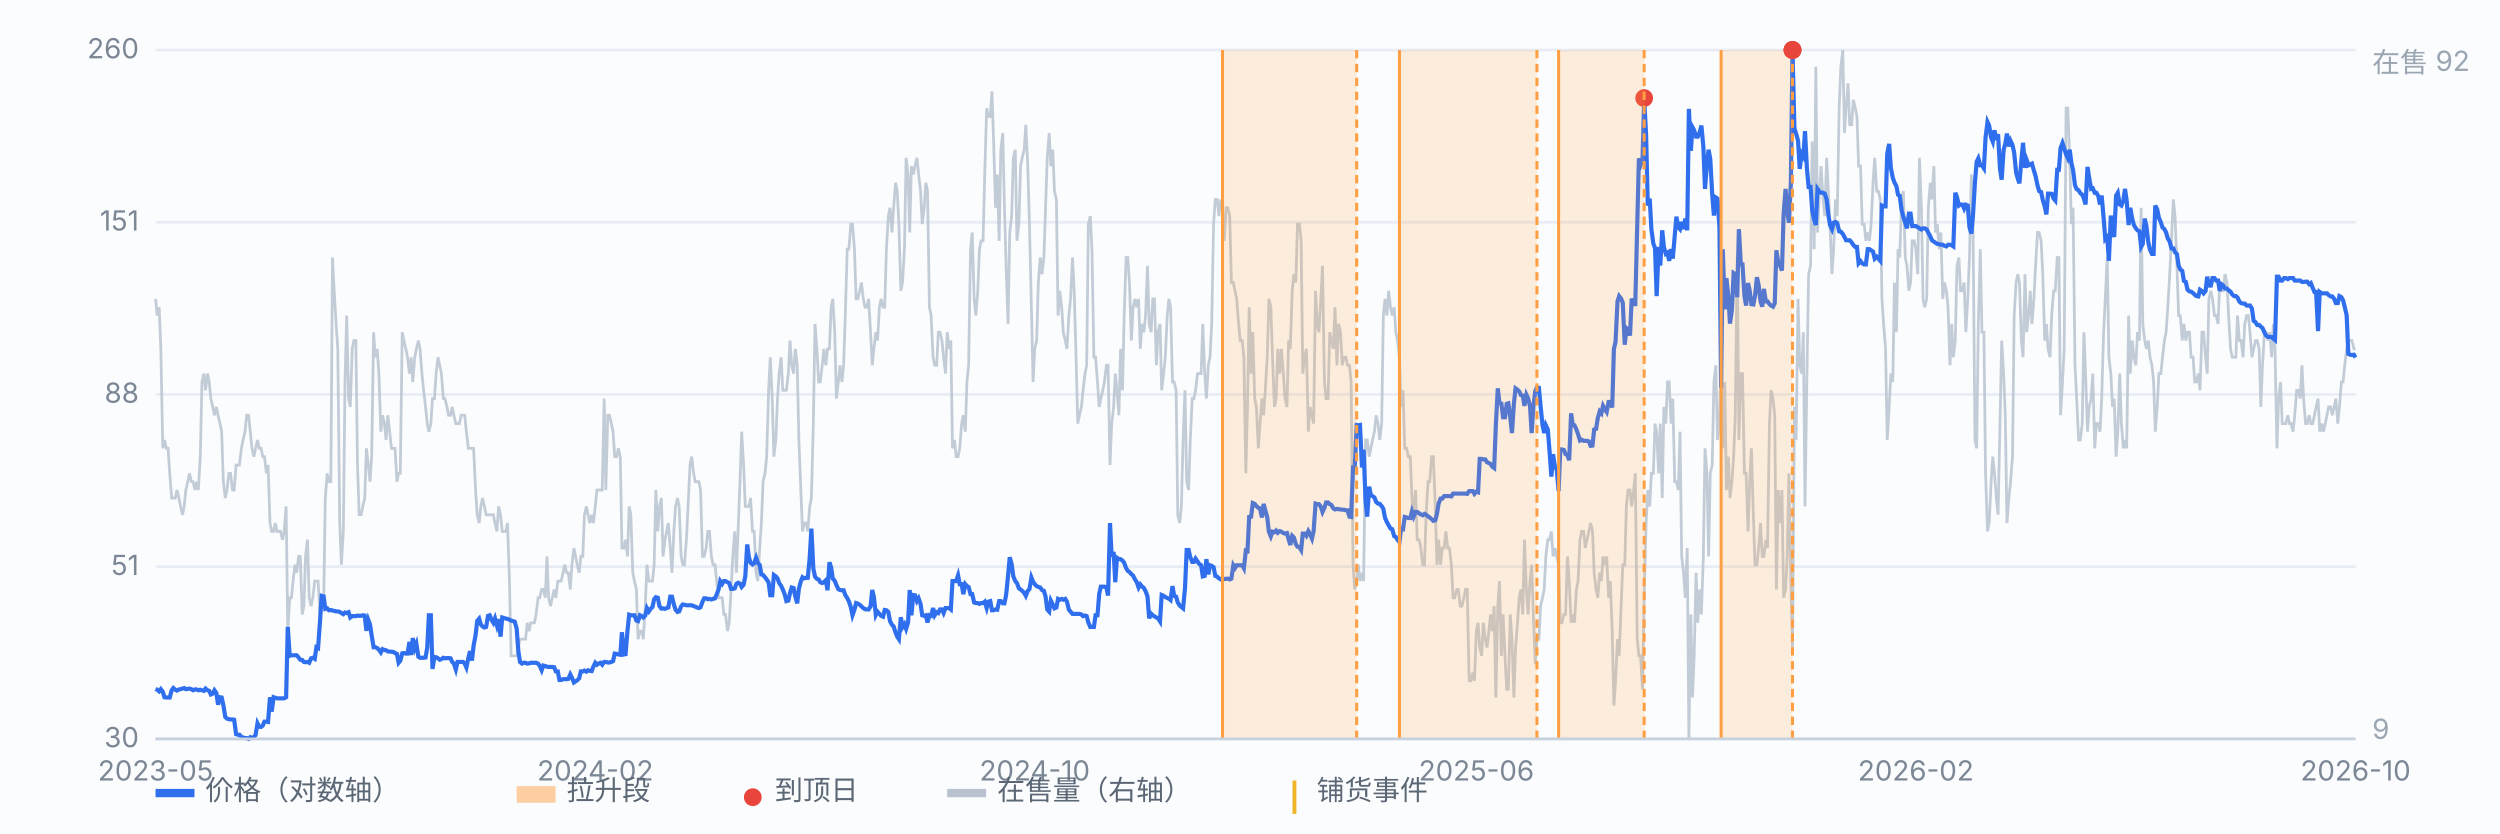
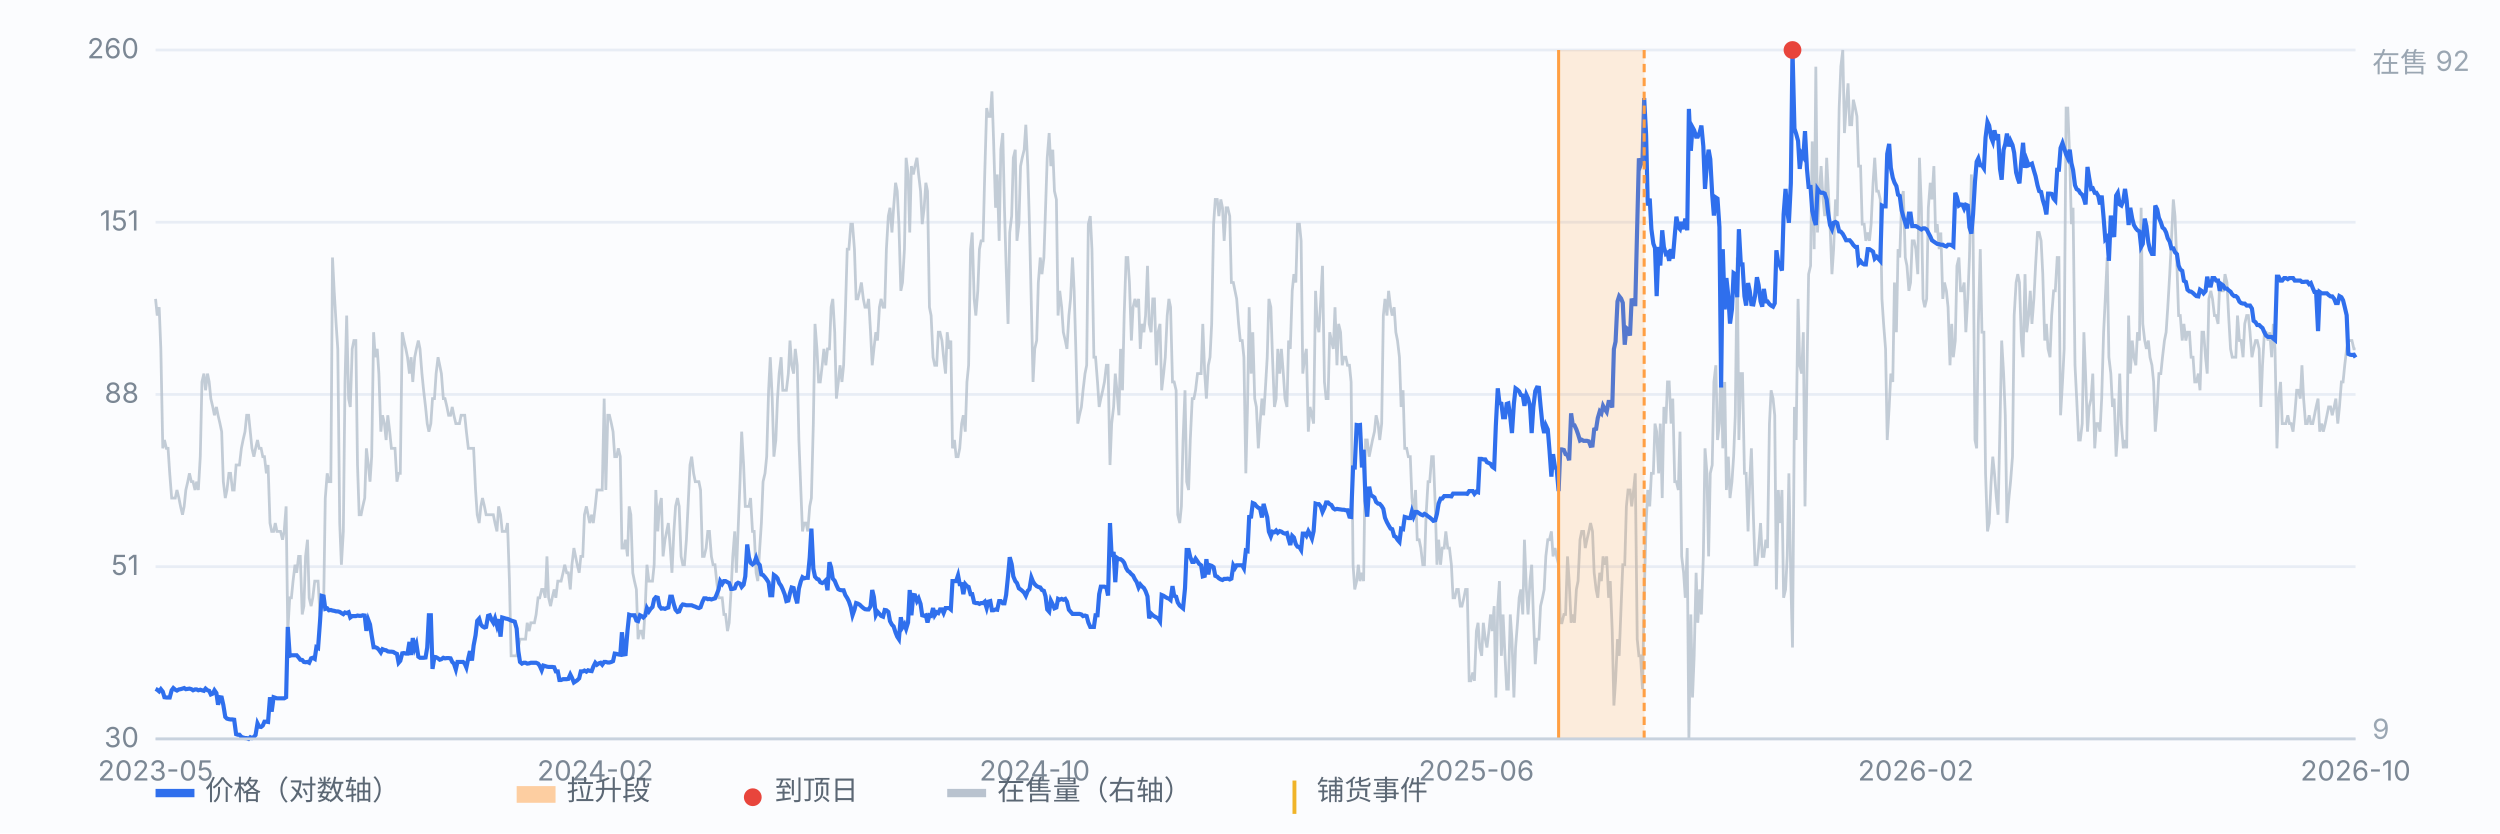
<svg xmlns="http://www.w3.org/2000/svg" viewBox="0 0 900 300" preserveAspectRatio="xMidYMid meet" style="width:100%;max-width:900px;height:auto;display:block" font-family="-apple-system,Segoe UI,Microsoft YaHei,sans-serif" font-size="10">
  <rect x="0" y="0" width="900" height="300" fill="#fbfcfe" />
  <line x1="56" y1="266.0" x2="848" y2="266.0" stroke="#e8edf5" stroke-width="1" />
  <text x="50" y="269.0" text-anchor="end" fill="#7b8794">30</text>
  <line x1="56" y1="204.0" x2="848" y2="204.0" stroke="#e8edf5" stroke-width="1" />
  <text x="50" y="207.0" text-anchor="end" fill="#7b8794">51</text>
  <line x1="56" y1="142.0" x2="848" y2="142.0" stroke="#e8edf5" stroke-width="1" />
  <text x="50" y="145.0" text-anchor="end" fill="#7b8794">88</text>
  <line x1="56" y1="80.0" x2="848" y2="80.0" stroke="#e8edf5" stroke-width="1" />
  <text x="50" y="83.0" text-anchor="end" fill="#7b8794">151</text>
  <line x1="56" y1="18.0" x2="848" y2="18.0" stroke="#e8edf5" stroke-width="1" />
  <text x="50" y="21.0" text-anchor="end" fill="#7b8794">260</text>
  <path d="M56.0 107.6 L56.6 113.6 L57.3 110.6 L57.9 125.6 L58.6 161.4 L59.2 158.4 L59.9 161.4 L60.5 161.4 L61.1 170.4 L61.8 179.3 L62.4 179.3 L63.1 179.3 L63.7 176.4 L64.4 179.3 L65.0 182.3 L65.7 185.3 L66.3 182.3 L66.9 176.4 L67.6 173.4 L68.2 170.4 L68.9 173.4 L69.5 173.4 L70.2 176.4 L70.8 173.4 L71.4 176.4 L72.1 164.4 L72.7 137.5 L73.4 134.5 L74.0 140.5 L74.7 134.5 L75.3 137.5 L75.9 143.5 L76.6 146.5 L77.2 149.5 L77.9 146.5 L78.5 149.5 L79.2 152.5 L79.8 155.4 L80.4 173.4 L81.1 179.3 L81.7 176.4 L82.4 170.4 L83.0 170.4 L83.7 176.4 L84.3 176.4 L85.0 167.4 L85.6 167.4 L86.2 167.4 L86.9 161.4 L87.5 158.4 L88.2 155.4 L88.8 149.5 L89.5 149.5 L90.1 155.4 L90.7 161.4 L91.4 164.4 L92.0 161.4 L92.7 158.4 L93.3 161.4 L94.0 161.4 L94.6 164.4 L95.2 164.4 L95.9 170.4 L96.5 167.4 L97.2 188.3 L97.8 191.3 L98.5 191.3 L99.1 188.3 L99.7 191.3 L100.4 191.3 L101.0 191.3 L101.7 194.3 L102.3 191.3 L103.0 182.3 L103.6 227.2 L104.3 215.2 L104.9 215.2 L105.5 209.2 L106.2 203.3 L106.8 206.2 L107.5 200.3 L108.1 200.3 L108.8 221.2 L109.4 218.2 L110.0 200.3 L110.7 194.3 L111.3 215.2 L112.0 218.2 L112.6 215.2 L113.3 209.2 L113.9 209.2 L114.5 209.2 L115.2 221.2 L115.8 215.2 L116.5 218.2 L117.1 179.3 L117.8 170.4 L118.4 173.4 L119.1 173.4 L119.7 92.7 L120.3 104.7 L121.0 116.6 L121.6 125.6 L122.3 188.3 L122.9 203.3 L123.6 191.3 L124.2 137.5 L124.8 113.6 L125.5 143.5 L126.1 146.5 L126.8 125.6 L127.4 122.6 L128.1 122.6 L128.7 167.4 L129.3 185.3 L130.0 185.3 L130.6 182.3 L131.3 179.3 L131.9 161.4 L132.6 167.4 L133.2 173.4 L133.8 164.4 L134.5 119.6 L135.1 128.6 L135.8 125.6 L136.4 134.5 L137.1 155.4 L137.7 149.5 L138.4 152.5 L139.0 158.4 L139.6 149.5 L140.3 155.4 L140.9 161.4 L141.6 161.4 L142.2 161.4 L142.9 173.4 L143.5 170.4 L144.1 170.4 L144.8 119.6 L145.4 122.6 L146.1 125.6 L146.7 128.6 L147.4 134.5 L148.0 128.6 L148.6 137.5 L149.3 128.6 L149.9 125.6 L150.6 122.6 L151.2 125.6 L151.9 134.5 L152.5 140.5 L153.2 146.5 L153.8 152.5 L154.4 155.4 L155.1 152.5 L155.7 143.5 L156.4 143.5 L157.0 134.5 L157.7 128.6 L158.3 131.5 L158.9 134.5 L159.6 143.5 L160.2 143.5 L160.9 146.5 L161.5 149.5 L162.2 149.5 L162.8 146.5 L163.4 149.5 L164.1 152.5 L164.7 152.5 L165.4 152.5 L166.0 149.5 L166.7 149.5 L167.3 149.5 L167.9 155.4 L168.6 161.4 L169.2 161.4 L169.9 161.4 L170.5 161.4 L171.2 176.4 L171.8 185.3 L172.5 188.3 L173.1 182.3 L173.7 179.3 L174.4 182.3 L175.0 185.3 L175.7 185.3 L176.3 185.3 L177.0 185.3 L177.6 185.3 L178.2 188.3 L178.9 191.3 L179.5 182.3 L180.2 185.3 L180.8 191.3 L181.5 191.3 L182.1 191.3 L182.7 188.3 L183.4 209.2 L184.0 236.1 L184.7 236.1 L185.3 236.1 L186.0 236.1 L186.6 233.1 L187.2 230.1 L187.9 230.1 L188.5 230.1 L189.2 230.1 L189.8 224.2 L190.5 227.2 L191.1 224.2 L191.8 224.2 L192.4 224.2 L193.0 221.2 L193.7 215.2 L194.3 215.2 L195.0 212.2 L195.6 212.2 L196.3 215.2 L196.9 200.3 L197.5 215.2 L198.2 218.2 L198.8 215.2 L199.5 212.2 L200.1 215.2 L200.8 209.2 L201.4 209.2 L202.0 209.2 L202.7 206.2 L203.3 203.3 L204.0 206.2 L204.6 206.2 L205.3 212.2 L205.9 203.3 L206.6 197.3 L207.2 200.3 L207.8 203.3 L208.5 206.2 L209.1 200.3 L209.8 200.3 L210.4 185.3 L211.1 182.3 L211.7 185.3 L212.3 188.3 L213.0 185.3 L213.6 188.3 L214.3 182.3 L214.9 176.4 L215.6 176.4 L216.2 176.4 L216.8 176.4 L217.5 143.5 L218.1 176.4 L218.8 149.5 L219.4 149.5 L220.1 152.5 L220.7 155.4 L221.3 164.4 L222.0 164.4 L222.6 161.4 L223.3 164.4 L223.9 197.3 L224.6 197.3 L225.2 194.3 L225.9 200.3 L226.5 182.3 L227.1 185.3 L227.8 206.2 L228.4 209.2 L229.1 212.2 L229.7 230.1 L230.4 227.2 L231.0 227.2 L231.6 230.1 L232.3 218.2 L232.9 203.3 L233.6 209.2 L234.2 209.2 L234.9 209.2 L235.5 203.3 L236.1 176.4 L236.8 191.3 L237.4 182.3 L238.1 179.3 L238.7 200.3 L239.4 194.3 L240.0 191.3 L240.6 188.3 L241.3 197.3 L241.9 206.2 L242.6 191.3 L243.2 182.3 L243.9 179.3 L244.5 182.3 L245.2 200.3 L245.8 203.3 L246.4 203.3 L247.1 194.3 L247.7 182.3 L248.4 167.4 L249.0 164.4 L249.7 170.4 L250.3 173.4 L250.9 173.4 L251.6 173.4 L252.2 176.4 L252.9 200.3 L253.5 200.3 L254.2 197.3 L254.8 191.3 L255.4 191.3 L256.1 200.3 L256.7 203.3 L257.4 203.3 L258.0 209.2 L258.7 215.2 L259.3 215.2 L260.0 215.2 L260.6 221.2 L261.2 221.2 L261.9 227.2 L262.5 224.2 L263.2 212.2 L263.8 200.3 L264.5 191.3 L265.1 206.2 L265.7 191.3 L266.4 173.4 L267.0 155.4 L267.7 167.4 L268.3 182.3 L269.0 182.3 L269.6 182.3 L270.2 179.3 L270.9 191.3 L271.5 191.3 L272.2 206.2 L272.8 209.2 L273.5 197.3 L274.1 188.3 L274.7 173.4 L275.4 170.4 L276.0 164.4 L276.7 140.5 L277.3 128.6 L278.0 143.5 L278.6 164.4 L279.3 158.4 L279.9 143.5 L280.5 134.5 L281.2 128.6 L281.8 140.5 L282.5 140.5 L283.1 140.5 L283.8 134.5 L284.4 122.6 L285.0 131.5 L285.7 134.5 L286.3 125.6 L287.0 131.5 L287.6 158.4 L288.3 176.4 L288.9 191.3 L289.5 188.3 L290.2 188.3 L290.8 191.3 L291.5 182.3 L292.1 179.3 L292.8 152.5 L293.4 116.6 L294.1 125.6 L294.7 137.5 L295.3 137.5 L296.0 131.5 L296.6 125.6 L297.3 131.5 L297.9 125.6 L298.6 125.6 L299.2 110.6 L299.8 107.6 L300.5 119.6 L301.1 143.5 L301.8 137.5 L302.4 131.5 L303.1 137.5 L303.7 131.5 L304.3 113.6 L305.0 89.7 L305.6 89.7 L306.3 80.7 L306.9 80.7 L307.6 89.7 L308.2 107.6 L308.8 107.6 L309.5 104.7 L310.1 101.7 L310.8 107.6 L311.4 110.6 L312.1 110.6 L312.7 107.6 L313.4 119.6 L314.0 131.5 L314.6 125.6 L315.3 119.6 L315.9 122.6 L316.6 110.6 L317.2 107.6 L317.9 110.6 L318.5 110.6 L319.1 89.7 L319.8 77.8 L320.4 74.8 L321.1 83.7 L321.7 74.8 L322.4 65.8 L323.0 68.8 L323.6 80.7 L324.3 104.7 L324.9 101.7 L325.6 89.7 L326.2 56.8 L326.9 62.8 L327.5 83.7 L328.1 59.8 L328.8 62.8 L329.4 59.8 L330.1 56.8 L330.7 62.8 L331.4 68.8 L332.0 80.7 L332.7 74.8 L333.3 65.8 L333.9 68.8 L334.6 110.6 L335.2 113.6 L335.9 128.6 L336.5 131.5 L337.2 131.5 L337.8 119.6 L338.4 119.6 L339.1 122.6 L339.7 128.6 L340.4 134.5 L341.0 119.6 L341.7 125.6 L342.3 122.6 L342.9 161.4 L343.6 158.4 L344.2 164.4 L344.9 164.4 L345.5 161.4 L346.2 152.5 L346.8 149.5 L347.5 155.4 L348.1 137.5 L348.7 131.5 L349.4 89.7 L350.0 83.7 L350.7 107.6 L351.3 113.6 L352.0 104.7 L352.6 89.7 L353.2 86.7 L353.9 86.7 L354.5 62.8 L355.2 38.9 L355.8 41.9 L356.5 41.9 L357.1 32.9 L357.7 50.9 L358.4 74.8 L359.0 62.8 L359.7 86.7 L360.3 53.9 L361.0 47.9 L361.6 74.8 L362.2 95.7 L362.9 116.6 L363.5 83.7 L364.2 77.8 L364.8 56.8 L365.5 53.9 L366.1 86.7 L366.8 80.7 L367.4 59.8 L368.0 56.8 L368.7 53.9 L369.3 44.9 L370.0 59.8 L370.6 80.7 L371.3 110.6 L371.9 137.5 L372.5 125.6 L373.2 122.6 L373.8 101.7 L374.5 92.7 L375.1 98.7 L375.8 92.7 L376.4 74.8 L377.0 56.8 L377.7 47.9 L378.3 59.8 L379.0 53.9 L379.6 68.8 L380.3 71.8 L380.9 113.6 L381.5 104.7 L382.2 110.6 L382.8 119.6 L383.5 122.6 L384.1 125.6 L384.8 113.6 L385.4 107.6 L386.1 92.7 L386.7 104.7 L387.3 125.6 L388.0 152.5 L388.6 149.5 L389.3 146.5 L389.9 140.5 L390.6 134.5 L391.2 131.5 L391.8 80.7 L392.5 77.8 L393.1 89.7 L393.8 128.6 L394.4 128.6 L395.1 137.5 L395.7 146.5 L396.3 143.5 L397.0 140.5 L397.6 137.5 L398.3 131.5 L398.9 131.5 L399.6 167.4 L400.2 152.5 L400.9 146.5 L401.5 134.5 L402.1 140.5 L402.8 149.5 L403.4 125.6 L404.1 140.5 L404.7 113.6 L405.4 92.7 L406.0 92.7 L406.6 101.7 L407.3 122.6 L407.9 110.6 L408.6 107.6 L409.2 110.6 L409.9 107.6 L410.5 125.6 L411.1 116.6 L411.8 119.6 L412.4 113.6 L413.1 95.7 L413.7 116.6 L414.4 119.6 L415.0 107.6 L415.6 107.6 L416.3 131.5 L416.9 119.6 L417.6 116.6 L418.2 140.5 L418.9 134.5 L419.5 128.6 L420.2 113.6 L420.8 107.6 L421.4 110.6 L422.1 137.5 L422.7 137.5 L423.4 140.5 L424.0 185.3 L424.7 188.3 L425.3 182.3 L425.9 158.4 L426.6 140.5 L427.2 173.4 L427.9 176.4 L428.5 158.4 L429.2 143.5 L429.8 143.5 L430.4 140.5 L431.1 134.5 L431.7 134.5 L432.4 134.5 L433.0 116.6 L433.7 134.5 L434.3 143.5 L435.0 131.5 L435.6 128.6 L436.2 116.6 L436.9 80.7 L437.5 71.8 L438.2 71.8 L438.8 77.8 L439.5 71.8 L440.1 74.8 L440.7 86.7 L441.4 74.8 L442.0 74.8 L442.7 77.8 L443.3 101.7 L444.0 101.7 L444.6 104.7 L445.2 107.6 L445.9 116.6 L446.5 122.6 L447.2 122.6 L447.8 128.6 L448.5 170.4 L449.1 146.5 L449.7 110.6 L450.4 134.5 L451.0 119.6 L451.7 143.5 L452.3 146.5 L453.0 161.4 L453.6 152.5 L454.3 143.5 L454.9 149.5 L455.5 140.5 L456.2 128.6 L456.8 107.6 L457.5 110.6 L458.1 128.6 L458.8 146.5 L459.4 143.5 L460.0 125.6 L460.7 134.5 L461.3 125.6 L462.0 134.5 L462.6 143.5 L463.3 146.5 L463.9 122.6 L464.5 125.6 L465.2 104.7 L465.8 98.7 L466.5 101.7 L467.1 80.7 L467.8 80.7 L468.4 86.7 L469.0 134.5 L469.7 128.6 L470.3 125.6 L471.0 155.4 L471.6 146.5 L472.3 149.5 L472.9 152.5 L473.6 104.7 L474.2 116.6 L474.8 119.6 L475.5 107.6 L476.1 95.7 L476.8 137.5 L477.4 143.5 L478.1 143.5 L478.7 119.6 L479.3 122.6 L480.0 125.6 L480.6 110.6 L481.3 131.5 L481.9 116.6 L482.6 119.6 L483.2 131.5 L483.8 128.6 L484.5 128.6 L485.1 131.5 L485.8 131.5 L486.4 137.5 L487.1 203.3 L487.7 212.2 L488.4 209.2 L489.0 203.3 L489.6 209.2 L490.3 206.2 L490.9 209.2 L491.6 158.4 L492.2 158.4 L492.9 164.4 L493.5 161.4 L494.1 158.4 L494.8 155.4 L495.4 149.5 L496.1 152.5 L496.7 158.4 L497.4 152.5 L498.0 113.6 L498.6 107.6 L499.3 113.6 L499.9 104.7 L500.6 110.6 L501.2 113.6 L501.9 110.6 L502.5 119.6 L503.1 122.6 L503.8 128.6 L504.4 146.5 L505.1 140.5 L505.7 161.4 L506.4 161.4 L507.0 164.4 L507.7 164.4 L508.3 179.3 L508.9 185.3 L509.6 176.4 L510.2 194.3 L510.9 194.3 L511.5 197.3 L512.2 203.3 L512.8 203.3 L513.4 185.3 L514.1 173.4 L514.7 173.4 L515.4 164.4 L516.0 164.4 L516.7 182.3 L517.3 203.3 L517.9 194.3 L518.6 203.3 L519.2 197.3 L519.9 197.3 L520.5 191.3 L521.2 197.3 L521.8 197.3 L522.5 203.3 L523.1 215.2 L523.7 215.2 L524.4 212.2 L525.0 212.2 L525.7 218.2 L526.3 218.2 L527.0 215.2 L527.6 212.2 L528.2 212.2 L528.9 245.1 L529.5 245.1 L530.2 242.1 L530.8 245.1 L531.5 227.2 L532.1 224.2 L532.7 233.1 L533.4 236.1 L534.0 224.2 L534.7 230.1 L535.3 233.1 L536.0 227.2 L536.6 221.2 L537.2 227.2 L537.9 218.2 L538.5 251.1 L539.2 218.2 L539.8 209.2 L540.5 236.1 L541.1 221.2 L541.8 236.1 L542.4 248.1 L543.0 248.1 L543.7 221.2 L544.3 230.1 L545.0 251.1 L545.6 233.1 L546.3 224.2 L546.9 215.2 L547.5 212.2 L548.2 221.2 L548.8 194.3 L549.5 212.2 L550.1 221.2 L550.8 209.2 L551.4 203.3 L552.0 221.2 L552.7 239.1 L553.3 230.1 L554.0 230.1 L554.6 218.2 L555.3 215.2 L555.9 212.2 L556.5 200.3 L557.2 194.3 L557.8 194.3 L558.5 191.3 L559.1 200.3 L559.8 197.3 L560.4 200.3 L561.1 203.3 L561.7 224.2 L562.3 224.2 L563.0 221.2 L563.6 221.2 L564.3 200.3 L564.9 209.2 L565.6 224.2 L566.2 221.2 L566.8 224.2 L567.5 212.2 L568.1 209.2 L568.8 194.3 L569.4 191.3 L570.1 191.3 L570.7 197.3 L571.3 194.3 L572.0 191.3 L572.6 188.3 L573.3 191.3 L573.9 206.2 L574.6 212.2 L575.2 215.2 L575.9 206.2 L576.5 209.2 L577.1 200.3 L577.8 203.3 L578.4 200.3 L579.1 215.2 L579.7 209.2 L580.4 227.2 L581.0 254.0 L581.6 245.1 L582.3 230.1 L582.9 236.1 L583.6 218.2 L584.2 203.3 L584.9 203.3 L585.5 182.3 L586.1 176.4 L586.8 176.4 L587.4 182.3 L588.1 176.4 L588.7 170.4 L589.4 230.1 L590.0 236.1 L590.6 236.1 L591.3 248.1 L591.9 215.2 L592.6 188.3 L593.2 176.4 L593.9 182.3 L594.5 170.4 L595.2 170.4 L595.8 152.5 L596.4 155.4 L597.1 170.4 L597.7 152.5 L598.4 179.3 L599.0 146.5 L599.7 152.5 L600.3 137.5 L600.9 137.5 L601.6 152.5 L602.2 143.5 L602.9 173.4 L603.5 173.4 L604.2 176.4 L604.8 155.4 L605.4 200.3 L606.1 206.2 L606.7 215.2 L607.4 197.3 L608.0 266.0 L608.7 221.2 L609.3 251.1 L609.9 236.1 L610.6 206.2 L611.2 224.2 L611.9 212.2 L612.5 221.2 L613.2 200.3 L613.8 161.4 L614.5 170.4 L615.1 200.3 L615.7 170.4 L616.4 167.4 L617.0 137.5 L617.7 131.5 L618.3 158.4 L619.0 152.5 L619.6 125.6 L620.2 161.4 L620.9 137.5 L621.5 176.4 L622.2 164.4 L622.8 179.3 L623.5 173.4 L624.1 164.4 L624.7 149.5 L625.4 92.7 L626.0 158.4 L626.7 134.5 L627.3 134.5 L628.0 170.4 L628.6 170.4 L629.3 191.3 L629.9 173.4 L630.5 161.4 L631.2 185.3 L631.8 203.3 L632.5 203.3 L633.1 197.3 L633.8 188.3 L634.4 200.3 L635.0 200.3 L635.7 194.3 L636.3 197.3 L637.0 152.5 L637.6 140.5 L638.3 143.5 L638.9 149.5 L639.5 212.2 L640.2 176.4 L640.8 188.3 L641.5 176.4 L642.1 215.2 L642.8 212.2 L643.4 200.3 L644.0 170.4 L644.7 209.2 L645.3 233.1 L646.0 146.5 L646.6 158.4 L647.3 107.6 L647.9 131.5 L648.6 134.5 L649.2 119.6 L649.8 182.3 L650.5 134.5 L651.1 98.7 L651.8 95.7 L652.4 50.9 L653.1 89.7 L653.7 24.0 L654.3 83.7 L655.0 68.8 L655.6 59.8 L656.3 71.8 L656.9 77.8 L657.6 56.8 L658.2 68.8 L658.8 80.7 L659.5 98.7 L660.1 89.7 L660.8 71.8 L661.4 77.8 L662.1 38.9 L662.7 24.0 L663.4 18.0 L664.0 47.9 L664.6 38.9 L665.3 30.0 L665.9 44.9 L666.6 44.9 L667.2 35.9 L667.9 38.9 L668.5 41.9 L669.1 59.8 L669.8 59.8 L670.4 80.7 L671.1 80.7 L671.7 86.7 L672.4 83.7 L673.0 86.7 L673.6 80.7 L674.3 65.8 L674.9 56.8 L675.6 68.8 L676.2 68.8 L676.9 71.8 L677.5 107.6 L678.1 116.6 L678.8 125.6 L679.4 158.4 L680.1 146.5 L680.7 134.5 L681.4 137.5 L682.0 101.7 L682.7 119.6 L683.3 89.7 L683.9 92.7 L684.6 71.8 L685.2 68.8 L685.9 92.7 L686.5 95.7 L687.2 104.7 L687.8 101.7 L688.4 86.7 L689.1 86.7 L689.7 89.7 L690.4 98.7 L691.0 56.8 L691.7 74.8 L692.3 107.6 L692.9 110.6 L693.6 107.6 L694.2 74.8 L694.9 65.8 L695.5 71.8 L696.2 59.8 L696.8 83.7 L697.4 80.7 L698.1 89.7 L698.7 83.7 L699.4 107.6 L700.0 101.7 L700.7 104.7 L701.3 110.6 L702.0 131.5 L702.6 116.6 L703.2 128.6 L703.9 122.6 L704.5 95.7 L705.2 92.7 L705.8 104.7 L706.5 104.7 L707.1 101.7 L707.7 119.6 L708.4 107.6 L709.0 92.7 L709.7 62.8 L710.3 83.7 L711.0 158.4 L711.6 161.4 L712.2 116.6 L712.9 89.7 L713.5 119.6 L714.2 119.6 L714.8 170.4 L715.5 191.3 L716.1 188.3 L716.8 173.4 L717.4 164.4 L718.0 170.4 L718.7 179.3 L719.3 185.3 L720.0 152.5 L720.6 122.6 L721.3 134.5 L721.9 149.5 L722.5 188.3 L723.2 179.3 L723.8 173.4 L724.5 164.4 L725.1 113.6 L725.8 101.7 L726.4 98.7 L727.0 101.7 L727.7 122.6 L728.3 128.6 L729.0 98.7 L729.6 119.6 L730.3 113.6 L730.9 104.7 L731.5 116.6 L732.2 107.6 L732.8 95.7 L733.5 83.7 L734.1 83.7 L734.8 86.7 L735.4 98.7 L736.1 122.6 L736.7 116.6 L737.3 125.6 L738.0 128.6 L738.6 113.6 L739.3 104.7 L739.9 104.7 L740.6 92.7 L741.2 92.7 L741.8 149.5 L742.5 137.5 L743.1 125.6 L743.8 38.9 L744.4 38.9 L745.1 56.8 L745.7 80.7 L746.3 74.8 L747.0 131.5 L747.6 143.5 L748.3 158.4 L748.9 158.4 L749.6 152.5 L750.2 119.6 L750.8 134.5 L751.5 155.4 L752.1 146.5 L752.8 143.5 L753.4 134.5 L754.1 161.4 L754.7 152.5 L755.4 152.5 L756.0 155.4 L756.6 143.5 L757.3 119.6 L757.9 107.6 L758.6 92.7 L759.2 128.6 L759.9 134.5 L760.5 146.5 L761.1 143.5 L761.8 164.4 L762.4 155.4 L763.1 134.5 L763.7 152.5 L764.4 161.4 L765.0 158.4 L765.6 161.4 L766.3 113.6 L766.9 134.5 L767.6 122.6 L768.2 128.6 L768.9 131.5 L769.5 119.6 L770.2 122.6 L770.8 74.8 L771.4 116.6 L772.1 122.6 L772.7 125.6 L773.4 122.6 L774.0 128.6 L774.7 131.5 L775.3 137.5 L775.9 155.4 L776.6 146.5 L777.2 134.5 L777.9 134.5 L778.5 128.6 L779.2 122.6 L779.8 119.6 L780.4 110.6 L781.1 98.7 L781.7 86.7 L782.4 71.8 L783.0 77.8 L783.7 95.7 L784.3 113.6 L784.9 113.6 L785.6 122.6 L786.2 116.6 L786.9 122.6 L787.5 119.6 L788.2 119.6 L788.8 128.6 L789.5 128.6 L790.1 137.5 L790.7 137.5 L791.4 134.5 L792.0 140.5 L792.7 119.6 L793.3 119.6 L794.0 128.6 L794.6 134.5 L795.2 107.6 L795.9 104.7 L796.5 107.6 L797.2 113.6 L797.8 113.6 L798.5 116.6 L799.1 101.7 L799.7 104.7 L800.4 104.7 L801.0 98.7 L801.7 101.7 L802.3 113.6 L803.0 125.6 L803.6 128.6 L804.3 128.6 L804.9 128.6 L805.5 113.6 L806.2 122.6 L806.8 122.6 L807.5 128.6 L808.1 116.6 L808.8 113.6 L809.4 113.6 L810.0 119.6 L810.7 128.6 L811.3 125.6 L812.0 122.6 L812.6 122.6 L813.3 125.6 L813.9 146.5 L814.5 131.5 L815.2 119.6 L815.8 119.6 L816.5 122.6 L817.1 119.6 L817.8 128.6 L818.4 116.6 L819.0 125.6 L819.7 161.4 L820.3 143.5 L821.0 137.5 L821.6 152.5 L822.3 152.5 L822.9 152.5 L823.6 149.5 L824.2 152.5 L824.8 152.5 L825.5 155.4 L826.1 149.5 L826.8 140.5 L827.4 140.5 L828.1 143.5 L828.7 131.5 L829.3 143.5 L830.0 152.5 L830.6 152.5 L831.3 149.5 L831.9 152.5 L832.6 152.5 L833.2 149.5 L833.8 146.5 L834.5 143.5 L835.1 155.4 L835.8 152.5 L836.4 155.4 L837.1 152.5 L837.7 149.5 L838.3 146.5 L839.0 146.5 L839.6 149.5 L840.3 146.5 L840.9 143.5 L841.6 152.5 L842.2 146.5 L842.9 137.5 L843.5 137.5 L844.1 131.5 L844.8 125.6 L845.4 122.6 L846.1 122.6 L846.7 122.6 L847.4 125.6 L848.0 125.6" fill="none" stroke="#b9c3cf" stroke-width="1" opacity="0.85" />
  <text x="854" y="26" fill="#9aa6b2">在售 92</text>
  <text x="854" y="266" fill="#9aa6b2">9</text>
  <path d="M56.0 248.0 L56.6 248.3 L57.3 248.9 L57.9 248.1 L58.6 249.0 L59.2 251.0 L59.9 251.1 L60.5 251.1 L61.1 251.1 L61.8 248.5 L62.4 247.7 L63.1 248.3 L63.7 248.6 L64.4 248.2 L65.0 248.1 L65.7 247.9 L66.3 247.7 L66.9 248.1 L67.6 248.0 L68.2 247.9 L68.9 248.1 L69.5 248.5 L70.2 248.2 L70.8 248.2 L71.4 248.5 L72.1 248.3 L72.7 248.5 L73.4 248.7 L74.0 247.9 L74.7 248.5 L75.3 248.7 L75.9 250.0 L76.6 249.7 L77.2 248.5 L77.9 249.5 L78.5 253.7 L79.2 251.0 L79.8 251.1 L80.4 253.8 L81.1 258.1 L81.7 258.7 L82.4 258.9 L83.0 259.0 L83.7 259.0 L84.3 259.1 L85.0 264.3 L85.6 264.5 L86.2 264.5 L86.9 265.3 L87.5 265.5 L88.2 265.7 L88.8 265.7 L89.5 266.0 L90.1 265.4 L90.7 265.7 L91.4 265.3 L92.0 264.6 L92.7 260.4 L93.3 261.6 L94.0 261.7 L94.6 261.2 L95.2 259.8 L95.9 259.8 L96.5 259.9 L97.2 251.0 L97.8 256.2 L98.5 251.0 L99.1 251.2 L99.7 251.4 L100.4 251.4 L101.0 251.4 L101.7 251.4 L102.3 251.4 L103.0 251.0 L103.6 225.7 L104.3 236.1 L104.9 235.9 L105.5 235.9 L106.2 235.9 L106.8 235.9 L107.5 236.7 L108.1 237.5 L108.8 237.6 L109.4 238.3 L110.0 238.4 L110.7 238.3 L111.3 238.6 L112.0 237.0 L112.6 236.8 L113.3 237.2 L113.9 233.0 L114.5 233.3 L115.2 223.8 L115.8 214.5 L116.5 214.7 L117.1 219.2 L117.8 219.0 L118.4 219.7 L119.1 219.6 L119.7 219.8 L120.3 219.9 L121.0 220.1 L121.6 220.1 L122.3 220.3 L122.9 220.7 L123.6 221.1 L124.2 220.5 L124.8 220.7 L125.5 220.4 L126.1 222.3 L126.8 221.8 L127.4 221.8 L128.1 221.8 L128.7 221.6 L129.3 221.7 L130.0 221.7 L130.6 221.5 L131.3 221.6 L131.9 227.1 L132.6 223.2 L133.2 224.8 L133.8 228.8 L134.5 233.0 L135.1 233.0 L135.8 233.3 L136.4 233.9 L137.1 234.9 L137.7 233.7 L138.4 234.0 L139.0 234.1 L139.6 234.5 L140.3 234.6 L140.9 234.6 L141.6 234.7 L142.2 235.1 L142.9 235.4 L143.5 238.6 L144.1 237.9 L144.8 235.2 L145.4 235.1 L146.1 235.3 L146.7 235.3 L147.4 231.1 L148.0 235.8 L148.6 229.7 L149.3 233.4 L149.9 231.8 L150.6 236.4 L151.2 236.8 L151.9 236.8 L152.5 236.8 L153.2 236.7 L153.8 233.1 L154.4 221.5 L155.1 221.5 L155.7 240.8 L156.4 236.5 L157.0 236.6 L157.7 237.0 L158.3 237.5 L158.9 237.3 L159.6 236.8 L160.2 237.0 L160.9 236.9 L161.5 236.9 L162.2 237.0 L162.8 238.3 L163.4 238.9 L164.1 241.0 L164.7 238.3 L165.4 238.3 L166.0 238.3 L166.7 238.3 L167.3 238.9 L167.9 240.3 L168.6 236.9 L169.2 234.4 L169.9 237.8 L170.5 232.4 L171.2 228.7 L171.8 223.5 L172.5 222.7 L173.1 224.8 L173.7 225.5 L174.4 225.9 L175.0 225.7 L175.7 221.7 L176.3 221.5 L177.0 223.2 L177.6 224.2 L178.2 222.6 L178.9 225.2 L179.5 222.9 L180.2 229.2 L180.8 222.3 L181.5 222.5 L182.1 222.7 L182.7 222.8 L183.4 223.1 L184.0 223.4 L184.7 223.6 L185.3 223.8 L186.0 226.3 L186.6 234.4 L187.2 238.3 L187.9 238.9 L188.5 238.6 L189.2 238.6 L189.8 238.9 L190.5 238.8 L191.1 238.6 L191.8 238.6 L192.4 238.6 L193.0 238.6 L193.7 238.9 L194.3 239.7 L195.0 241.3 L195.6 239.6 L196.3 239.8 L196.9 240.0 L197.5 240.1 L198.2 240.1 L198.8 240.1 L199.5 240.2 L200.1 241.7 L200.8 241.7 L201.4 244.8 L202.0 244.8 L202.7 244.5 L203.3 244.5 L204.0 244.5 L204.6 244.4 L205.3 242.8 L205.9 244.0 L206.6 245.7 L207.2 245.3 L207.8 244.9 L208.5 244.2 L209.1 241.7 L209.8 241.7 L210.4 241.4 L211.1 241.8 L211.7 241.3 L212.3 241.5 L213.0 241.6 L213.6 240.0 L214.3 238.6 L214.9 239.3 L215.6 238.8 L216.2 238.6 L216.8 239.3 L217.5 238.3 L218.1 238.3 L218.8 238.5 L219.4 238.5 L220.1 238.3 L220.7 238.0 L221.3 235.3 L222.0 235.4 L222.6 235.6 L223.3 235.7 L223.9 227.6 L224.6 235.6 L225.2 235.5 L225.9 227.0 L226.5 221.3 L227.1 221.5 L227.8 221.5 L228.4 221.5 L229.1 223.4 L229.7 223.6 L230.4 221.5 L231.0 221.8 L231.6 222.3 L232.3 221.6 L232.9 218.9 L233.6 220.1 L234.2 219.2 L234.9 218.5 L235.5 215.7 L236.1 215.0 L236.8 215.2 L237.4 218.2 L238.1 219.1 L238.7 219.0 L239.4 219.2 L240.0 218.9 L240.6 218.7 L241.3 214.8 L241.9 214.8 L242.6 217.6 L243.2 219.5 L243.9 220.3 L244.5 220.1 L245.2 218.3 L245.8 217.6 L246.4 217.7 L247.1 217.9 L247.7 217.9 L248.4 217.9 L249.0 217.9 L249.7 218.2 L250.3 218.4 L250.9 218.7 L251.6 218.9 L252.2 218.6 L252.9 216.6 L253.5 215.4 L254.2 215.4 L254.8 215.7 L255.4 215.6 L256.1 215.8 L256.7 215.6 L257.4 215.4 L258.0 214.0 L258.7 212.2 L259.3 209.2 L260.0 210.2 L260.6 209.2 L261.2 209.2 L261.9 209.6 L262.5 209.9 L263.2 212.0 L263.8 212.0 L264.5 211.8 L265.1 210.2 L265.7 209.8 L266.4 210.1 L267.0 211.3 L267.7 210.5 L268.3 207.5 L269.0 196.0 L269.6 200.6 L270.2 202.6 L270.9 203.2 L271.5 202.7 L272.2 200.8 L272.8 202.6 L273.5 203.4 L274.1 206.8 L274.7 207.0 L275.4 207.8 L276.0 208.6 L276.7 209.7 L277.3 214.3 L278.0 214.3 L278.6 207.0 L279.3 207.5 L279.9 208.2 L280.5 209.9 L281.2 210.9 L281.8 212.2 L282.5 214.0 L283.1 216.4 L283.8 216.2 L284.4 213.5 L285.0 211.5 L285.7 211.7 L286.3 214.7 L287.0 217.2 L287.6 211.9 L288.3 209.3 L288.9 207.8 L289.5 208.2 L290.2 208.0 L290.8 208.0 L291.5 200.7 L292.1 190.3 L292.8 204.7 L293.4 207.6 L294.1 208.4 L294.7 208.6 L295.3 209.6 L296.0 209.9 L296.6 209.6 L297.3 208.9 L297.9 212.5 L298.6 202.4 L299.2 204.3 L299.8 208.3 L300.5 209.1 L301.1 210.6 L301.8 212.1 L302.4 212.4 L303.1 212.5 L303.7 212.5 L304.3 214.2 L305.0 215.3 L305.6 216.5 L306.3 218.6 L306.9 221.5 L307.6 219.5 L308.2 217.1 L308.8 217.3 L309.5 217.7 L310.1 218.3 L310.8 218.9 L311.4 219.3 L312.1 219.4 L312.7 219.4 L313.4 218.3 L314.0 212.4 L314.6 214.9 L315.3 221.4 L315.9 220.2 L316.6 221.0 L317.2 221.7 L317.9 222.0 L318.5 219.6 L319.1 219.7 L319.8 220.3 L320.4 223.6 L321.1 224.9 L321.7 225.5 L322.4 227.7 L323.0 229.2 L323.6 230.1 L324.3 222.2 L324.9 225.8 L325.6 224.7 L326.2 226.4 L326.9 224.1 L327.5 212.4 L328.1 221.5 L328.8 214.2 L329.4 214.3 L330.1 216.4 L330.7 215.4 L331.4 217.4 L332.0 221.5 L332.7 221.7 L333.3 221.5 L333.9 224.1 L334.6 221.5 L335.2 221.7 L335.9 218.9 L336.5 221.5 L337.2 220.4 L337.8 220.7 L338.4 219.4 L339.1 219.4 L339.7 220.7 L340.4 218.9 L341.0 218.9 L341.7 218.9 L342.3 219.4 L342.9 209.2 L343.6 209.2 L344.2 209.2 L344.9 207.1 L345.5 210.3 L346.2 210.3 L346.8 213.9 L347.5 210.3 L348.1 211.0 L348.7 211.3 L349.4 213.9 L350.0 213.9 L350.7 216.9 L351.3 217.1 L352.0 217.1 L352.6 217.4 L353.2 217.1 L353.9 217.1 L354.5 216.6 L355.2 218.9 L355.8 216.6 L356.5 216.4 L357.1 219.7 L357.7 219.7 L358.4 219.4 L359.0 219.5 L359.7 216.4 L360.3 216.4 L361.0 217.2 L361.6 217.2 L362.2 214.2 L362.9 207.3 L363.5 200.6 L364.2 203.1 L364.8 207.5 L365.5 209.2 L366.1 209.9 L366.8 211.8 L367.4 212.2 L368.0 212.7 L368.7 213.4 L369.3 214.5 L370.0 212.7 L370.6 212.1 L371.3 207.9 L371.9 209.4 L372.5 210.3 L373.2 211.0 L373.8 211.3 L374.5 211.5 L375.1 212.4 L375.8 212.7 L376.4 214.7 L377.0 219.4 L377.7 220.2 L378.3 216.2 L379.0 217.6 L379.6 219.0 L380.3 218.7 L380.9 215.6 L381.5 215.9 L382.2 215.6 L382.8 215.9 L383.5 215.6 L384.1 216.6 L384.8 219.5 L385.4 220.2 L386.1 221.0 L386.7 221.0 L387.3 221.0 L388.0 221.0 L388.6 221.0 L389.3 221.2 L389.9 221.8 L390.6 221.6 L391.2 221.8 L391.8 224.1 L392.5 225.7 L393.1 225.7 L393.8 225.7 L394.4 221.5 L395.1 221.5 L395.7 213.9 L396.3 211.2 L397.0 211.2 L397.6 211.2 L398.3 211.5 L398.9 214.4 L399.6 188.3 L400.2 200.4 L400.9 198.7 L401.5 209.6 L402.1 200.8 L402.8 201.3 L403.4 201.3 L404.1 201.8 L404.7 202.6 L405.4 204.5 L406.0 205.5 L406.6 205.9 L407.3 206.7 L407.9 207.2 L408.6 208.6 L409.2 209.5 L409.9 211.5 L410.5 210.4 L411.1 211.1 L411.8 211.7 L412.4 212.8 L413.1 214.7 L413.7 222.6 L414.4 220.9 L415.0 221.5 L415.6 221.9 L416.3 222.3 L416.9 222.6 L417.6 223.7 L418.2 214.2 L418.9 214.5 L419.5 214.9 L420.2 215.3 L420.8 215.5 L421.4 216.0 L422.1 211.0 L422.7 214.5 L423.4 214.8 L424.0 216.9 L424.7 218.0 L425.3 218.5 L425.9 219.0 L426.6 211.8 L427.2 198.0 L427.9 198.0 L428.5 200.6 L429.2 202.3 L429.8 202.3 L430.4 201.1 L431.1 202.1 L431.7 203.0 L432.4 203.5 L433.0 207.5 L433.7 207.3 L434.3 201.3 L435.0 206.8 L435.6 203.5 L436.2 203.7 L436.9 204.2 L437.5 207.3 L438.2 207.6 L438.8 208.2 L439.5 208.6 L440.1 208.8 L440.7 208.4 L441.4 208.4 L442.0 208.3 L442.7 208.6 L443.3 208.3 L444.0 203.5 L444.6 204.5 L445.2 203.5 L445.9 203.5 L446.5 203.5 L447.2 203.5 L447.8 204.6 L448.5 198.2 L449.1 198.4 L449.7 186.1 L450.4 186.0 L451.0 181.1 L451.7 181.4 L452.3 182.2 L453.0 182.8 L453.6 183.0 L454.3 186.3 L454.9 181.4 L455.5 183.7 L456.2 186.2 L456.8 191.4 L457.5 193.1 L458.1 191.4 L458.8 191.6 L459.4 191.0 L460.0 191.8 L460.7 191.2 L461.3 191.4 L462.0 191.9 L462.6 192.1 L463.3 191.9 L463.9 194.1 L464.5 196.2 L465.2 192.9 L465.8 193.5 L466.5 195.9 L467.1 196.8 L467.8 197.0 L468.4 198.0 L469.0 192.1 L469.7 192.1 L470.3 192.9 L471.0 191.2 L471.6 192.3 L472.3 193.9 L472.9 191.2 L473.6 181.3 L474.2 181.5 L474.8 181.5 L475.5 182.4 L476.1 184.3 L476.8 182.8 L477.4 180.9 L478.1 180.9 L478.7 181.5 L479.3 181.8 L480.0 183.0 L480.6 183.4 L481.3 183.2 L481.9 183.3 L482.6 183.4 L483.2 183.5 L483.8 183.5 L484.5 183.7 L485.1 183.7 L485.8 186.0 L486.4 186.1 L487.1 168.3 L487.7 168.3 L488.4 153.0 L489.0 153.1 L489.6 153.0 L490.3 168.3 L490.9 161.9 L491.6 180.4 L492.2 186.0 L492.9 175.2 L493.5 178.2 L494.1 178.6 L494.8 179.1 L495.4 180.7 L496.1 181.3 L496.7 181.4 L497.4 182.2 L498.0 183.2 L498.6 186.4 L499.3 188.0 L499.9 189.1 L500.6 190.3 L501.2 190.5 L501.9 193.0 L502.5 193.3 L503.1 194.3 L503.8 195.1 L504.4 190.3 L505.1 190.5 L505.7 186.1 L506.4 186.3 L507.0 186.5 L507.7 186.5 L508.3 184.1 L508.9 186.0 L509.6 184.3 L510.2 184.3 L510.9 184.8 L511.5 185.2 L512.2 185.5 L512.8 185.0 L513.4 185.3 L514.1 185.9 L514.7 186.3 L515.4 186.9 L516.0 187.5 L516.7 187.3 L517.3 185.0 L517.9 181.3 L518.6 179.5 L519.2 179.5 L519.9 178.6 L520.5 178.6 L521.2 178.6 L521.8 178.6 L522.5 178.7 L523.1 177.7 L523.7 177.7 L524.4 177.7 L525.0 177.7 L525.7 177.7 L526.3 177.7 L527.0 177.7 L527.6 177.7 L528.2 177.8 L528.9 176.8 L529.5 176.8 L530.2 176.8 L530.8 177.8 L531.5 177.0 L532.1 177.2 L532.7 165.2 L533.4 165.2 L534.0 165.4 L534.7 165.4 L535.3 166.4 L536.0 166.7 L536.6 167.0 L537.2 168.0 L537.9 168.5 L538.5 153.2 L539.2 139.8 L539.8 145.1 L540.5 145.3 L541.1 150.2 L541.8 150.2 L542.4 145.4 L543.0 145.2 L543.7 150.2 L544.3 155.9 L545.0 145.3 L545.6 139.8 L546.3 140.3 L546.9 140.9 L547.5 142.2 L548.2 142.4 L548.8 146.1 L549.5 142.1 L550.1 143.4 L550.8 146.1 L551.4 155.9 L552.0 146.6 L552.7 140.8 L553.3 139.5 L554.0 139.6 L554.6 146.1 L555.3 153.0 L555.9 155.9 L556.5 153.1 L557.2 154.6 L557.8 161.9 L558.5 171.6 L559.1 163.5 L559.8 168.3 L560.4 168.8 L561.1 176.8 L561.7 161.8 L562.3 161.8 L563.0 162.0 L563.6 163.5 L564.3 163.8 L564.9 165.7 L565.6 148.8 L566.2 153.0 L566.8 153.1 L567.5 154.6 L568.1 156.3 L568.8 158.6 L569.4 158.3 L570.1 158.7 L570.7 158.7 L571.3 158.7 L572.0 158.9 L572.6 160.5 L573.3 160.4 L573.9 154.6 L574.6 154.4 L575.2 150.5 L575.9 148.1 L576.5 148.8 L577.1 146.1 L577.8 147.4 L578.4 148.3 L579.1 144.7 L579.7 144.7 L580.4 146.7 L581.0 125.7 L581.6 123.0 L582.3 108.5 L582.9 106.6 L583.6 107.5 L584.2 109.0 L584.9 124.1 L585.5 118.1 L586.1 118.6 L586.8 120.8 L587.4 107.5 L588.1 109.5 L588.7 109.5 L589.4 81.0 L590.0 57.0 L590.6 59.5 L591.3 57.6 L591.9 35.3 L592.6 48.6 L593.2 74.0 L593.9 71.5 L594.5 82.5 L595.2 87.7 L595.8 89.3 L596.4 106.6 L597.1 88.9 L597.7 95.6 L598.4 82.9 L599.0 88.9 L599.7 91.4 L600.3 91.0 L600.9 93.9 L601.6 89.7 L602.2 93.1 L602.9 84.9 L603.5 78.0 L604.2 81.8 L604.8 82.5 L605.4 79.9 L606.1 82.5 L606.7 78.7 L607.4 82.9 L608.0 39.2 L608.7 54.3 L609.3 45.8 L609.9 46.9 L610.6 49.2 L611.2 49.2 L611.9 47.6 L612.5 45.2 L613.2 52.7 L613.8 68.0 L614.5 58.9 L615.1 53.9 L615.7 57.3 L616.4 70.1 L617.0 77.6 L617.7 71.1 L618.3 71.5 L619.0 81.8 L619.6 139.5 L620.2 89.7 L620.9 111.4 L621.5 100.1 L622.2 106.6 L622.8 116.5 L623.5 111.4 L624.1 98.3 L624.7 98.7 L625.4 107.0 L626.0 82.5 L626.7 95.2 L627.3 95.2 L628.0 106.6 L628.6 110.0 L629.3 101.9 L629.9 104.7 L630.5 109.5 L631.2 109.6 L631.8 106.6 L632.5 99.8 L633.1 102.6 L633.8 108.5 L634.4 110.4 L635.0 104.0 L635.7 108.5 L636.3 108.5 L637.0 109.5 L637.6 110.0 L638.3 110.4 L638.9 109.2 L639.5 90.1 L640.2 94.8 L640.8 95.6 L641.5 97.4 L642.1 77.2 L642.8 68.0 L643.4 75.8 L644.0 80.2 L644.7 66.0 L645.3 18.0 L646.0 46.3 L646.6 48.1 L647.3 50.7 L647.9 60.8 L648.6 55.4 L649.2 56.4 L649.8 47.2 L650.5 60.8 L651.1 67.3 L651.8 67.3 L652.4 75.9 L653.1 79.1 L653.7 81.0 L654.3 68.0 L655.0 69.0 L655.6 69.4 L656.3 69.4 L656.9 69.7 L657.6 71.8 L658.2 77.2 L658.8 81.0 L659.5 82.5 L660.1 80.2 L660.8 79.9 L661.4 80.3 L662.1 83.3 L662.7 83.4 L663.4 84.2 L664.0 85.3 L664.6 86.5 L665.3 86.5 L665.9 86.5 L666.6 87.3 L667.2 88.2 L667.9 88.9 L668.5 88.9 L669.1 94.8 L669.8 94.0 L670.4 94.8 L671.1 95.2 L671.7 95.2 L672.4 89.7 L673.0 89.7 L673.6 90.1 L674.3 90.6 L674.9 93.1 L675.6 92.4 L676.2 93.1 L676.9 93.9 L677.5 74.0 L678.1 74.3 L678.8 74.3 L679.4 55.4 L680.1 51.8 L680.7 60.4 L681.4 64.0 L682.0 65.7 L682.7 67.0 L683.3 70.1 L683.9 70.5 L684.6 75.8 L685.2 78.0 L685.9 80.2 L686.5 82.2 L687.2 76.9 L687.8 76.9 L688.4 81.4 L689.1 81.4 L689.7 81.4 L690.4 81.8 L691.0 82.2 L691.7 82.6 L692.3 82.2 L692.9 82.2 L693.6 82.6 L694.2 83.8 L694.9 85.1 L695.5 86.5 L696.2 87.0 L696.8 87.4 L697.4 87.8 L698.1 87.9 L698.7 88.1 L699.4 88.1 L700.0 88.5 L700.7 88.7 L701.3 88.1 L702.0 88.1 L702.6 88.3 L703.2 88.7 L703.9 69.4 L704.5 70.9 L705.2 74.0 L705.8 73.6 L706.5 73.7 L707.1 75.1 L707.7 73.7 L708.4 74.0 L709.0 81.8 L709.7 84.1 L710.3 77.2 L711.0 65.3 L711.6 58.2 L712.2 57.0 L712.9 59.5 L713.5 59.5 L714.2 60.6 L714.8 49.5 L715.5 43.9 L716.1 45.2 L716.8 49.5 L717.4 51.0 L718.0 46.9 L718.7 50.4 L719.3 48.3 L720.0 60.8 L720.6 64.7 L721.3 53.9 L721.9 51.8 L722.5 48.1 L723.2 52.7 L723.8 50.7 L724.5 52.2 L725.1 55.0 L725.8 62.1 L726.4 64.3 L727.0 66.0 L727.7 57.6 L728.3 51.4 L729.0 60.4 L729.6 57.6 L730.3 59.5 L730.9 59.2 L731.5 58.9 L732.2 61.4 L732.8 63.4 L733.5 66.7 L734.1 68.8 L734.8 69.1 L735.4 72.0 L736.1 74.3 L736.7 77.2 L737.3 69.7 L738.0 69.7 L738.6 69.8 L739.3 71.5 L739.9 72.2 L740.6 61.1 L741.2 61.1 L741.8 53.3 L742.5 51.5 L743.1 53.4 L743.8 55.6 L744.4 56.9 L745.1 53.9 L745.7 58.7 L746.3 61.2 L747.0 66.7 L747.6 68.1 L748.3 68.5 L748.9 69.5 L749.6 70.1 L750.2 71.5 L750.8 73.6 L751.5 60.1 L752.1 64.0 L752.8 68.0 L753.4 67.8 L754.1 69.4 L754.7 69.4 L755.4 70.6 L756.0 73.6 L756.6 70.4 L757.3 78.4 L757.9 86.1 L758.6 85.3 L759.2 93.9 L759.9 77.6 L760.5 83.3 L761.1 85.3 L761.8 70.4 L762.4 69.4 L763.1 73.6 L763.7 74.0 L764.4 72.2 L765.0 68.0 L765.6 72.2 L766.3 81.0 L766.9 74.8 L767.6 78.7 L768.2 81.0 L768.9 82.2 L769.5 82.9 L770.2 83.3 L770.8 88.9 L771.4 87.8 L772.1 78.7 L772.7 81.4 L773.4 87.3 L774.0 89.9 L774.7 91.4 L775.3 91.4 L775.9 74.0 L776.6 75.4 L777.2 78.4 L777.9 80.0 L778.5 81.9 L779.2 82.5 L779.8 83.7 L780.4 85.8 L781.1 87.0 L781.7 89.4 L782.4 89.4 L783.0 90.8 L783.7 91.5 L784.3 95.6 L784.9 97.0 L785.6 97.5 L786.2 101.1 L786.9 101.5 L787.5 104.3 L788.2 104.9 L788.8 105.0 L789.5 105.5 L790.1 106.1 L790.7 106.6 L791.4 106.7 L792.0 104.3 L792.7 104.8 L793.3 105.6 L794.0 104.8 L794.6 99.6 L795.2 102.8 L795.9 102.8 L796.5 100.1 L797.2 100.1 L797.8 101.0 L798.5 101.0 L799.1 104.7 L799.7 102.3 L800.4 102.8 L801.0 103.9 L801.7 103.9 L802.3 104.5 L803.0 105.0 L803.6 106.0 L804.3 106.6 L804.9 106.6 L805.5 107.1 L806.2 108.6 L806.8 109.1 L807.5 109.3 L808.1 109.3 L808.8 110.0 L809.4 110.0 L810.0 110.0 L810.7 111.1 L811.3 115.5 L812.0 116.0 L812.6 117.0 L813.3 117.0 L813.9 117.6 L814.5 118.1 L815.2 119.7 L815.8 120.8 L816.5 121.3 L817.1 121.3 L817.8 121.3 L818.4 121.9 L819.0 122.4 L819.7 99.6 L820.3 99.6 L821.0 101.0 L821.6 101.0 L822.3 100.1 L822.9 100.1 L823.6 100.5 L824.2 100.1 L824.8 100.1 L825.5 100.1 L826.1 101.0 L826.8 101.0 L827.4 101.0 L828.1 101.0 L828.7 101.5 L829.3 101.5 L830.0 101.4 L830.6 101.4 L831.3 102.3 L831.9 101.9 L832.6 103.7 L833.2 105.1 L833.8 105.1 L834.5 119.2 L835.1 105.1 L835.8 105.6 L836.4 105.6 L837.1 105.6 L837.7 105.6 L838.3 106.2 L839.0 106.7 L839.6 106.7 L840.3 107.6 L840.9 109.1 L841.6 109.1 L842.2 106.6 L842.9 107.0 L843.5 108.1 L844.1 110.5 L844.8 113.5 L845.4 127.4 L846.1 127.7 L846.7 127.8 L847.4 127.7 L848.0 128.7" fill="none" stroke="#2f6fed" stroke-width="1.5" />
-   <rect x="440.1" y="18" width="48.3" height="248" fill="#ff9f43" opacity="0.18" />
-   <line x1="440.1" y1="18" x2="440.1" y2="266" stroke="#ff9f43" stroke-width="1.1" />
-   <line x1="488.4" y1="18" x2="488.4" y2="266" stroke="#ff9f43" stroke-width="1.1" stroke-dasharray="3 2" />
-   <circle cx="591.9" cy="35.3" r="3.2" fill="#e8453c" />
-   <rect x="503.8" y="18" width="49.5" height="248" fill="#ff9f43" opacity="0.18" />
-   <line x1="503.8" y1="18" x2="503.8" y2="266" stroke="#ff9f43" stroke-width="1.1" />
-   <line x1="553.3" y1="18" x2="553.3" y2="266" stroke="#ff9f43" stroke-width="1.1" stroke-dasharray="3 2" />
-   <circle cx="645.3" cy="18.0" r="3.2" fill="#e8453c" />
  <rect x="561.1" y="18" width="30.9" height="248" fill="#ff9f43" opacity="0.18" />
  <line x1="561.1" y1="18" x2="561.1" y2="266" stroke="#ff9f43" stroke-width="1.1" />
  <line x1="591.9" y1="18" x2="591.9" y2="266" stroke="#ff9f43" stroke-width="1.1" stroke-dasharray="3 2" />
-   <circle cx="645.3" cy="18.0" r="3.2" fill="#e8453c" />
-   <rect x="619.6" y="18" width="25.7" height="248" fill="#ff9f43" opacity="0.18" />
-   <line x1="619.6" y1="18" x2="619.6" y2="266" stroke="#ff9f43" stroke-width="1.1" />
-   <line x1="645.3" y1="18" x2="645.3" y2="266" stroke="#ff9f43" stroke-width="1.1" stroke-dasharray="3 2" />
  <circle cx="645.3" cy="18.0" r="3.2" fill="#e8453c" />
  <line x1="56" y1="266" x2="848" y2="266" stroke="#c8d2de" stroke-width="1" />
  <text x="56.0" y="281" text-anchor="middle" fill="#7b8794">2023-05</text>
  <text x="214.3" y="281" text-anchor="middle" fill="#7b8794">2024-02</text>
  <text x="372.5" y="281" text-anchor="middle" fill="#7b8794">2024-10</text>
  <text x="531.5" y="281" text-anchor="middle" fill="#7b8794">2025-06</text>
  <text x="689.7" y="281" text-anchor="middle" fill="#7b8794">2026-02</text>
  <text x="848.0" y="281" text-anchor="middle" fill="#7b8794">2026-10</text>
  <g transform="translate(56,292)">
    <rect x="0" y="-8" width="14" height="3" fill="#2f6fed" />
    <text x="18" y="-4" fill="#5b6774">价格（对数轴）</text>
    <rect x="130" y="-9" width="14" height="6" fill="#ff9f43" opacity="0.5" />
    <text x="148" y="-4" fill="#5b6774">拉升段</text>
    <circle cx="215" cy="-5" r="3.2" fill="#e8453c" />
    <text x="223" y="-4" fill="#5b6774">到顶日</text>
    <rect x="285" y="-8" width="14" height="3" fill="#b9c3cf" />
    <text x="303" y="-4" fill="#5b6774">在售量（右轴）</text>
    <line x1="410" y1="-11" x2="410" y2="1" stroke="#f0b429" stroke-width="1.4" />
    <text x="418" y="-4" fill="#5b6774">铺货事件</text>
  </g>
</svg>
